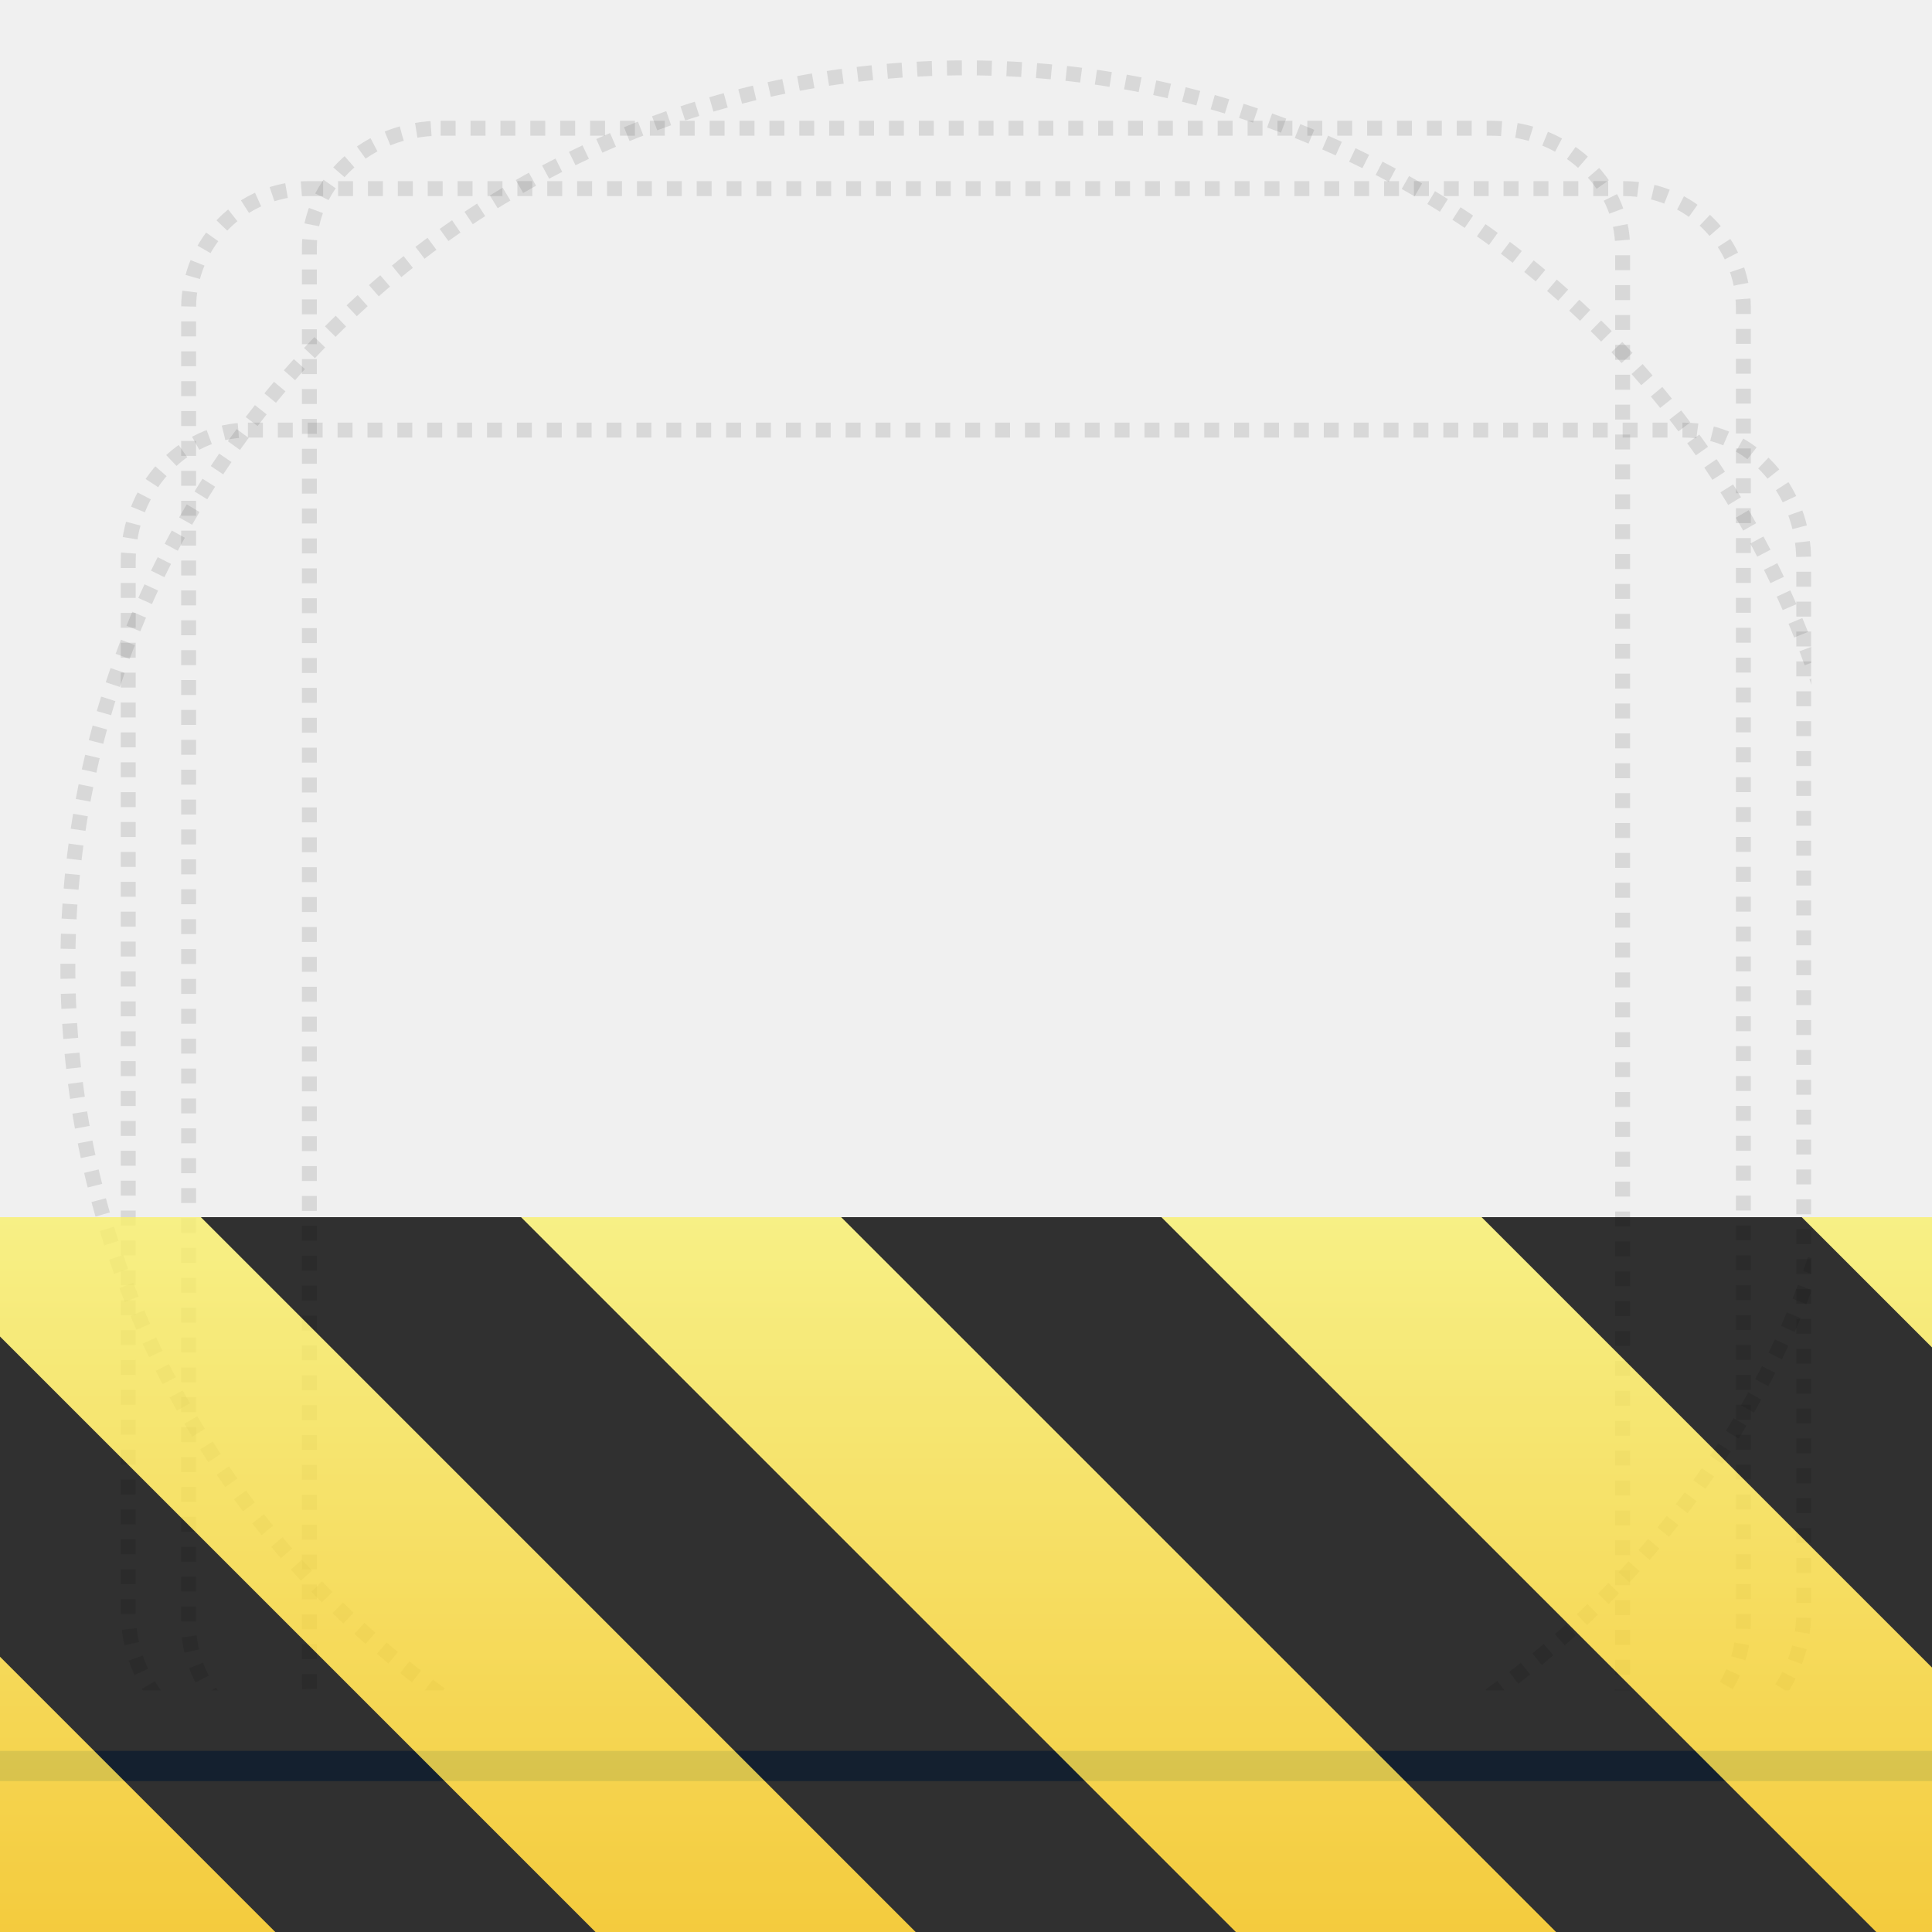
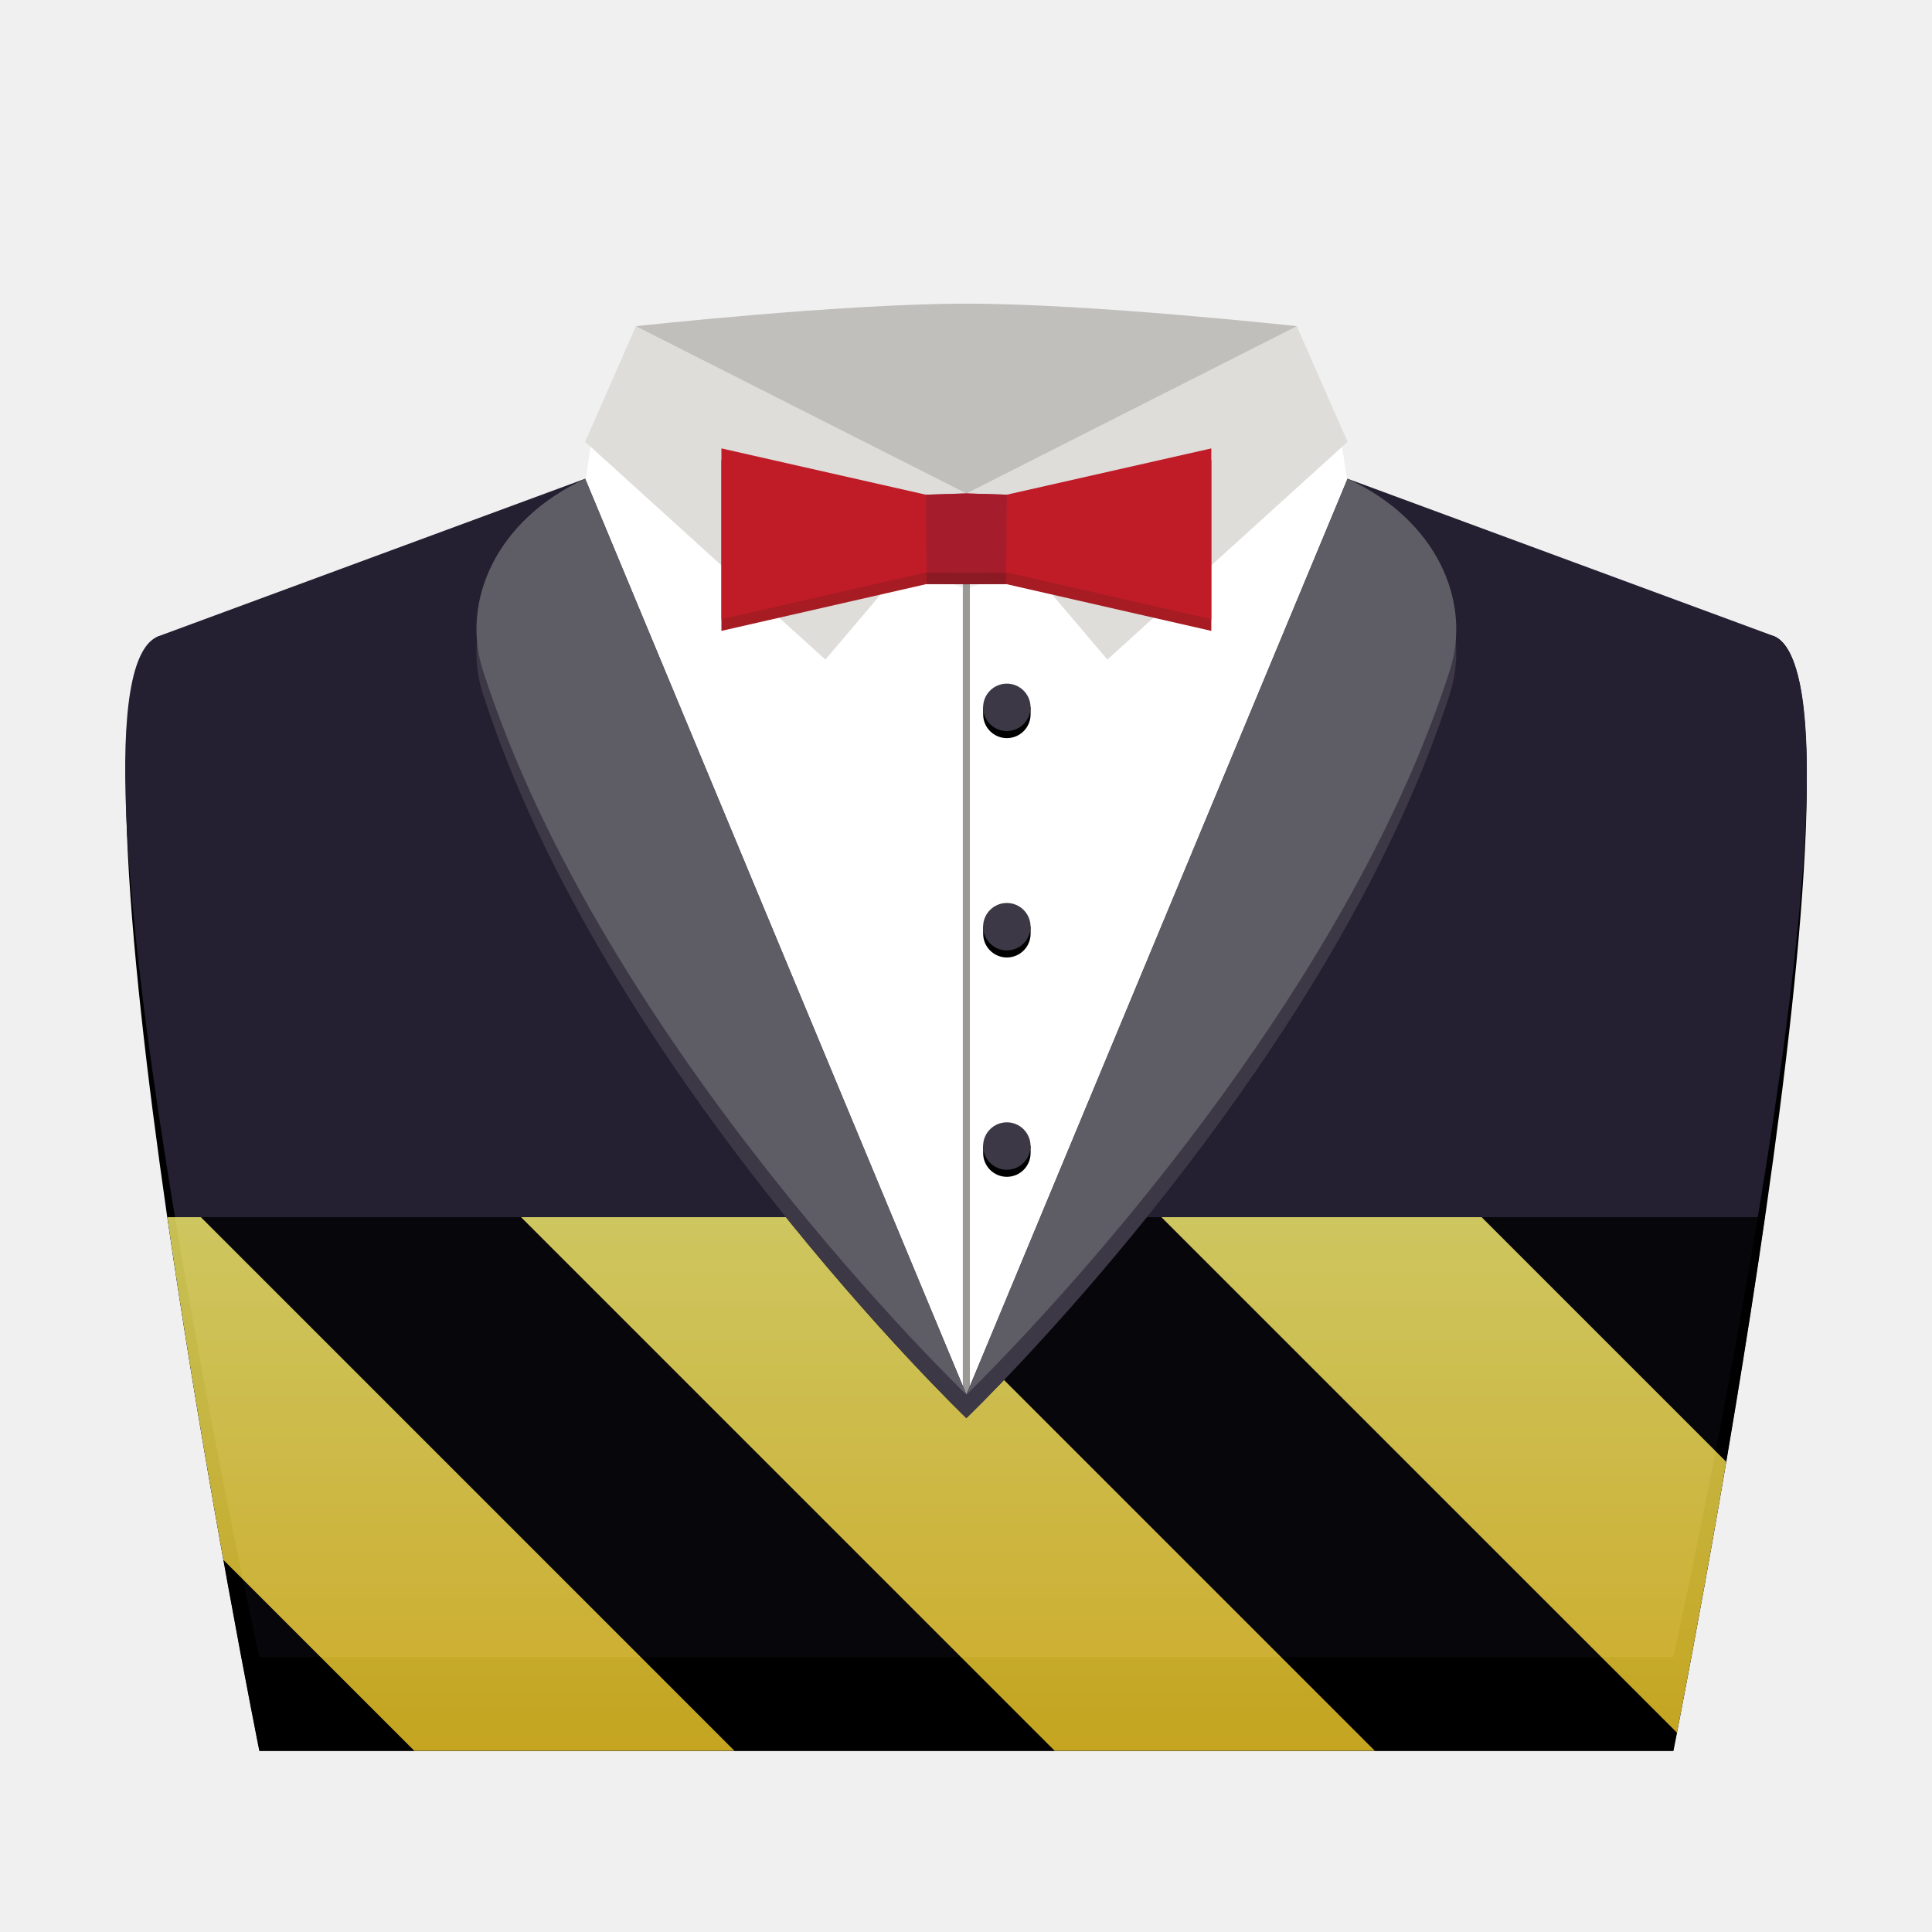
- <svg xmlns="http://www.w3.org/2000/svg" xmlns:xlink="http://www.w3.org/1999/xlink" width="128px" height="128px" viewBox="0 0 128 128" version="1.1">
-   <defs>
-     <filter id="alpha" filterUnits="objectBoundingBox" x="0%" y="0%" width="100%" height="100%">
-       <feColorMatrix type="matrix" in="SourceGraphic" values="0 0 0 0 1 0 0 0 0 1 0 0 0 0 1 0 0 0 1 0" />
+ <svg xmlns="http://www.w3.org/2000/svg" xmlns:xlink="http://www.w3.org/1999/xlink" width="128px" height="128px" viewBox="0 0 128 128" version="1.1" id="svg5276">
+   <defs id="defs5259">
+     <filter id="alpha" filterUnits="objectBoundingBox" x="0" y="0" width="1" height="1">
+       <feColorMatrix type="matrix" in="SourceGraphic" values="0 0 0 0 1 0 0 0 0 1 0 0 0 0 1 0 0 0 1 0" id="feColorMatrix5115" />
    </filter>
    <mask id="mask0">
-       <g filter="url(#alpha)">
-         <rect x="0" y="0" width="128" height="128" style="fill:rgb(0%,0%,0%);fill-opacity:0.1;stroke:none;" />
+       <g filter="url(#alpha)" id="g5120">
+         <rect x="0" y="0" width="128" height="128" style="fill:rgb(0%,0%,0%);fill-opacity:0.1;stroke:none;" id="rect5118" />
      </g>
    </mask>
    <clipPath id="clip1">
-       <rect x="0" y="0" width="192" height="152" />
+       <rect x="0" y="0" width="192" height="152" id="rect5123" />
    </clipPath>
    <g id="surface10726" clip-path="url(#clip1)">
-       <path style="fill:none;stroke-width:0.99;stroke-linecap:butt;stroke-linejoin:miter;stroke:rgb(0%,0%,0%);stroke-opacity:1;stroke-dasharray:0.99,0.99;stroke-miterlimit:4;" d="M 123.504 236 C 123.504 268.863 96.863 295.504 64 295.504 C 31.137 295.504 4.496 268.863 4.496 236 C 4.496 203.137 31.137 176.496 64 176.496 C 96.863 176.496 123.504 203.137 123.504 236 Z M 123.504 236 " transform="matrix(1,0,0,1,8,-156)" />
+       <path style="fill:none;stroke-width:0.99;stroke-linecap:butt;stroke-linejoin:miter;stroke:rgb(0%,0%,0%);stroke-opacity:1;stroke-dasharray:0.99,0.99;stroke-miterlimit:4;" d="M 123.504 236 C 123.504 268.863 96.863 295.504 64 295.504 C 31.137 295.504 4.496 268.863 4.496 236 C 4.496 203.137 31.137 176.496 64 176.496 C 96.863 176.496 123.504 203.137 123.504 236 Z M 123.504 236 " transform="matrix(1,0,0,1,8,-156)" id="path5126" />
    </g>
    <mask id="mask1">
-       <g filter="url(#alpha)">
-         <rect x="0" y="0" width="128" height="128" style="fill:rgb(0%,0%,0%);fill-opacity:0.1;stroke:none;" />
+       <g filter="url(#alpha)" id="g5131">
+         <rect x="0" y="0" width="128" height="128" style="fill:rgb(0%,0%,0%);fill-opacity:0.1;stroke:none;" id="rect5129" />
      </g>
    </mask>
    <clipPath id="clip2">
-       <rect x="0" y="0" width="192" height="152" />
+       <rect x="0" y="0" width="192" height="152" id="rect5134" />
    </clipPath>
    <g id="surface10729" clip-path="url(#clip2)">
-       <path style="fill:none;stroke-width:0.99;stroke-linecap:butt;stroke-linejoin:miter;stroke:rgb(0%,0%,0%);stroke-opacity:1;stroke-dasharray:0.99,0.99;stroke-miterlimit:4;" d="M 29.195 180.496 L 98.805 180.496 C 103.609 180.496 107.504 184.047 107.504 188.426 L 107.504 283.574 C 107.504 287.953 103.609 291.504 98.805 291.504 L 29.195 291.504 C 24.391 291.504 20.496 287.953 20.496 283.574 L 20.496 188.426 C 20.496 184.047 24.391 180.496 29.195 180.496 Z M 29.195 180.496 " transform="matrix(1,0,0,1,8,-156)" />
+       <path style="fill:none;stroke-width:0.99;stroke-linecap:butt;stroke-linejoin:miter;stroke:rgb(0%,0%,0%);stroke-opacity:1;stroke-dasharray:0.99,0.99;stroke-miterlimit:4;" d="M 29.195 180.496 L 98.805 180.496 C 103.609 180.496 107.504 184.047 107.504 188.426 L 107.504 283.574 C 107.504 287.953 103.609 291.504 98.805 291.504 L 29.195 291.504 C 24.391 291.504 20.496 287.953 20.496 283.574 L 20.496 188.426 C 20.496 184.047 24.391 180.496 29.195 180.496 Z M 29.195 180.496 " transform="matrix(1,0,0,1,8,-156)" id="path5137" />
    </g>
    <mask id="mask2">
-       <g filter="url(#alpha)">
-         <rect x="0" y="0" width="128" height="128" style="fill:rgb(0%,0%,0%);fill-opacity:0.1;stroke:none;" />
+       <g filter="url(#alpha)" id="g5142">
+         <rect x="0" y="0" width="128" height="128" style="fill:rgb(0%,0%,0%);fill-opacity:0.1;stroke:none;" id="rect5140" />
      </g>
    </mask>
    <clipPath id="clip3">
-       <rect x="0" y="0" width="192" height="152" />
+       <rect x="0" y="0" width="192" height="152" id="rect5145" />
    </clipPath>
    <g id="surface10732" clip-path="url(#clip3)">
-       <path style="fill:none;stroke-width:0.99;stroke-linecap:butt;stroke-linejoin:miter;stroke:rgb(0%,0%,0%);stroke-opacity:1;stroke-dasharray:0.99,0.99;stroke-miterlimit:4;" d="M 20.418 184.496 L 107.582 184.496 C 111.957 184.496 115.504 188.043 115.504 192.418 L 115.504 279.582 C 115.504 283.957 111.957 287.504 107.582 287.504 L 20.418 287.504 C 16.043 287.504 12.496 283.957 12.496 279.582 L 12.496 192.418 C 12.496 188.043 16.043 184.496 20.418 184.496 Z M 20.418 184.496 " transform="matrix(1,0,0,1,8,-156)" />
+       <path style="fill:none;stroke-width:0.99;stroke-linecap:butt;stroke-linejoin:miter;stroke:rgb(0%,0%,0%);stroke-opacity:1;stroke-dasharray:0.99,0.99;stroke-miterlimit:4;" d="M 20.418 184.496 L 107.582 184.496 C 111.957 184.496 115.504 188.043 115.504 192.418 L 115.504 279.582 C 115.504 283.957 111.957 287.504 107.582 287.504 L 20.418 287.504 C 16.043 287.504 12.496 283.957 12.496 279.582 L 12.496 192.418 C 12.496 188.043 16.043 184.496 20.418 184.496 Z M 20.418 184.496 " transform="matrix(1,0,0,1,8,-156)" id="path5148" />
    </g>
    <mask id="mask3">
-       <g filter="url(#alpha)">
-         <rect x="0" y="0" width="128" height="128" style="fill:rgb(0%,0%,0%);fill-opacity:0.1;stroke:none;" />
+       <g filter="url(#alpha)" id="g5153">
+         <rect x="0" y="0" width="128" height="128" style="fill:rgb(0%,0%,0%);fill-opacity:0.1;stroke:none;" id="rect5151" />
      </g>
    </mask>
    <clipPath id="clip4">
-       <rect x="0" y="0" width="192" height="152" />
+       <rect x="0" y="0" width="192" height="152" id="rect5156" />
    </clipPath>
    <g id="surface10735" clip-path="url(#clip4)">
-       <path style="fill:none;stroke-width:0.99;stroke-linecap:butt;stroke-linejoin:miter;stroke:rgb(0%,0%,0%);stroke-opacity:1;stroke-dasharray:0.99,0.99;stroke-miterlimit:4;" d="M 16.426 200.496 L 111.574 200.496 C 115.953 200.496 119.504 204.391 119.504 209.195 L 119.504 278.805 C 119.504 283.609 115.953 287.504 111.574 287.504 L 16.426 287.504 C 12.047 287.504 8.496 283.609 8.496 278.805 L 8.496 209.195 C 8.496 204.391 12.047 200.496 16.426 200.496 Z M 16.426 200.496 " transform="matrix(1,0,0,1,8,-156)" />
+       <path style="fill:none;stroke-width:0.99;stroke-linecap:butt;stroke-linejoin:miter;stroke:rgb(0%,0%,0%);stroke-opacity:1;stroke-dasharray:0.99,0.99;stroke-miterlimit:4;" d="M 16.426 200.496 L 111.574 200.496 C 115.953 200.496 119.504 204.391 119.504 209.195 L 119.504 278.805 C 119.504 283.609 115.953 287.504 111.574 287.504 L 16.426 287.504 C 12.047 287.504 8.496 283.609 8.496 278.805 L 8.496 209.195 C 8.496 204.391 12.047 200.496 16.426 200.496 Z M 16.426 200.496 " transform="matrix(1,0,0,1,8,-156)" id="path5159" />
    </g>
    <mask id="mask5">
-       <g filter="url(#alpha)">
-         <rect x="0" y="0" width="128" height="128" style="fill:rgb(0%,0%,0%);fill-opacity:0.1;stroke:none;" />
+       <g filter="url(#alpha)" id="g5164">
+         <rect x="0" y="0" width="128" height="128" style="fill:rgb(0%,0%,0%);fill-opacity:0.1;stroke:none;" id="rect5162" />
      </g>
    </mask>
    <clipPath id="clip7">
-       <rect x="0" y="0" width="192" height="152" />
+       <rect x="0" y="0" width="192" height="152" id="rect5167" />
    </clipPath>
-     <g id="surface10726" clip-path="url(#clip7)">
-       <path style="fill:none;stroke-width:0.99;stroke-linecap:butt;stroke-linejoin:miter;stroke:rgb(0%,0%,0%);stroke-opacity:1;stroke-dasharray:0.99,0.99;stroke-miterlimit:4;" d="M 123.504 236 C 123.504 268.863 96.863 295.504 64 295.504 C 31.137 295.504 4.496 268.863 4.496 236 C 4.496 203.137 31.137 176.496 64 176.496 C 96.863 176.496 123.504 203.137 123.504 236 Z M 123.504 236 " transform="matrix(1,0,0,1,8,-156)" />
+     <g id="g5172" clip-path="url(#clip7)">
+       <path style="fill:none;stroke-width:0.99;stroke-linecap:butt;stroke-linejoin:miter;stroke:rgb(0%,0%,0%);stroke-opacity:1;stroke-dasharray:0.99,0.99;stroke-miterlimit:4;" d="M 123.504 236 C 123.504 268.863 96.863 295.504 64 295.504 C 31.137 295.504 4.496 268.863 4.496 236 C 4.496 203.137 31.137 176.496 64 176.496 C 96.863 176.496 123.504 203.137 123.504 236 Z M 123.504 236 " transform="matrix(1,0,0,1,8,-156)" id="path5170" />
    </g>
    <mask id="mask6">
-       <g filter="url(#alpha)">
-         <rect x="0" y="0" width="128" height="128" style="fill:rgb(0%,0%,0%);fill-opacity:0.1;stroke:none;" />
+       <g filter="url(#alpha)" id="g5176">
+         <rect x="0" y="0" width="128" height="128" style="fill:rgb(0%,0%,0%);fill-opacity:0.1;stroke:none;" id="rect5174" />
      </g>
    </mask>
    <clipPath id="clip8">
-       <rect x="0" y="0" width="192" height="152" />
+       <rect x="0" y="0" width="192" height="152" id="rect5179" />
    </clipPath>
-     <g id="surface10729" clip-path="url(#clip8)">
-       <path style="fill:none;stroke-width:0.99;stroke-linecap:butt;stroke-linejoin:miter;stroke:rgb(0%,0%,0%);stroke-opacity:1;stroke-dasharray:0.99,0.99;stroke-miterlimit:4;" d="M 29.195 180.496 L 98.805 180.496 C 103.609 180.496 107.504 184.047 107.504 188.426 L 107.504 283.574 C 107.504 287.953 103.609 291.504 98.805 291.504 L 29.195 291.504 C 24.391 291.504 20.496 287.953 20.496 283.574 L 20.496 188.426 C 20.496 184.047 24.391 180.496 29.195 180.496 Z M 29.195 180.496 " transform="matrix(1,0,0,1,8,-156)" />
+     <g id="g5184" clip-path="url(#clip8)">
+       <path style="fill:none;stroke-width:0.99;stroke-linecap:butt;stroke-linejoin:miter;stroke:rgb(0%,0%,0%);stroke-opacity:1;stroke-dasharray:0.99,0.99;stroke-miterlimit:4;" d="M 29.195 180.496 L 98.805 180.496 C 103.609 180.496 107.504 184.047 107.504 188.426 L 107.504 283.574 C 107.504 287.953 103.609 291.504 98.805 291.504 L 29.195 291.504 C 24.391 291.504 20.496 287.953 20.496 283.574 L 20.496 188.426 C 20.496 184.047 24.391 180.496 29.195 180.496 Z M 29.195 180.496 " transform="matrix(1,0,0,1,8,-156)" id="path5182" />
    </g>
    <mask id="mask7">
-       <g filter="url(#alpha)">
-         <rect x="0" y="0" width="128" height="128" style="fill:rgb(0%,0%,0%);fill-opacity:0.1;stroke:none;" />
+       <g filter="url(#alpha)" id="g5188">
+         <rect x="0" y="0" width="128" height="128" style="fill:rgb(0%,0%,0%);fill-opacity:0.1;stroke:none;" id="rect5186" />
      </g>
    </mask>
    <clipPath id="clip9">
-       <rect x="0" y="0" width="192" height="152" />
+       <rect x="0" y="0" width="192" height="152" id="rect5191" />
    </clipPath>
-     <g id="surface10732" clip-path="url(#clip9)">
-       <path style="fill:none;stroke-width:0.99;stroke-linecap:butt;stroke-linejoin:miter;stroke:rgb(0%,0%,0%);stroke-opacity:1;stroke-dasharray:0.99,0.99;stroke-miterlimit:4;" d="M 20.418 184.496 L 107.582 184.496 C 111.957 184.496 115.504 188.043 115.504 192.418 L 115.504 279.582 C 115.504 283.957 111.957 287.504 107.582 287.504 L 20.418 287.504 C 16.043 287.504 12.496 283.957 12.496 279.582 L 12.496 192.418 C 12.496 188.043 16.043 184.496 20.418 184.496 Z M 20.418 184.496 " transform="matrix(1,0,0,1,8,-156)" />
+     <g id="g5196" clip-path="url(#clip9)">
+       <path style="fill:none;stroke-width:0.99;stroke-linecap:butt;stroke-linejoin:miter;stroke:rgb(0%,0%,0%);stroke-opacity:1;stroke-dasharray:0.99,0.99;stroke-miterlimit:4;" d="M 20.418 184.496 L 107.582 184.496 C 111.957 184.496 115.504 188.043 115.504 192.418 L 115.504 279.582 C 115.504 283.957 111.957 287.504 107.582 287.504 L 20.418 287.504 C 16.043 287.504 12.496 283.957 12.496 279.582 L 12.496 192.418 C 12.496 188.043 16.043 184.496 20.418 184.496 Z M 20.418 184.496 " transform="matrix(1,0,0,1,8,-156)" id="path5194" />
    </g>
    <mask id="mask8">
-       <g filter="url(#alpha)">
-         <rect x="0" y="0" width="128" height="128" style="fill:rgb(0%,0%,0%);fill-opacity:0.1;stroke:none;" />
+       <g filter="url(#alpha)" id="g5200">
+         <rect x="0" y="0" width="128" height="128" style="fill:rgb(0%,0%,0%);fill-opacity:0.1;stroke:none;" id="rect5198" />
      </g>
    </mask>
    <clipPath id="clip10">
-       <rect x="0" y="0" width="192" height="152" />
+       <rect x="0" y="0" width="192" height="152" id="rect5203" />
    </clipPath>
-     <g id="surface10735" clip-path="url(#clip10)">
-       <path style="fill:none;stroke-width:0.99;stroke-linecap:butt;stroke-linejoin:miter;stroke:rgb(0%,0%,0%);stroke-opacity:1;stroke-dasharray:0.99,0.99;stroke-miterlimit:4;" d="M 16.426 200.496 L 111.574 200.496 C 115.953 200.496 119.504 204.391 119.504 209.195 L 119.504 278.805 C 119.504 283.609 115.953 287.504 111.574 287.504 L 16.426 287.504 C 12.047 287.504 8.496 283.609 8.496 278.805 L 8.496 209.195 C 8.496 204.391 12.047 200.496 16.426 200.496 Z M 16.426 200.496 " transform="matrix(1,0,0,1,8,-156)" />
+     <g id="g5208" clip-path="url(#clip10)">
+       <path style="fill:none;stroke-width:0.99;stroke-linecap:butt;stroke-linejoin:miter;stroke:rgb(0%,0%,0%);stroke-opacity:1;stroke-dasharray:0.99,0.99;stroke-miterlimit:4;" d="M 16.426 200.496 L 111.574 200.496 C 115.953 200.496 119.504 204.391 119.504 209.195 L 119.504 278.805 C 119.504 283.609 115.953 287.504 111.574 287.504 L 16.426 287.504 C 12.047 287.504 8.496 283.609 8.496 278.805 L 8.496 209.195 C 8.496 204.391 12.047 200.496 16.426 200.496 Z M 16.426 200.496 " transform="matrix(1,0,0,1,8,-156)" id="path5206" />
    </g>
    <clipPath id="clip6">
-       <rect x="0" y="0" width="128" height="128" />
+       <rect x="0" y="0" width="128" height="128" id="rect5210" />
    </clipPath>
    <g id="surface10750" clip-path="url(#clip6)">
-       <rect x="0" y="0" width="128" height="128" style="fill:rgb(94.118%,94.118%,94.118%);fill-opacity:1;stroke:none;" />
-       <use xlink:href="#surface10726" transform="matrix(1,0,0,1,-8,-16)" mask="url(#mask5)" />
-       <use xlink:href="#surface10729" transform="matrix(1,0,0,1,-8,-16)" mask="url(#mask6)" />
-       <use xlink:href="#surface10732" transform="matrix(1,0,0,1,-8,-16)" mask="url(#mask7)" />
-       <use xlink:href="#surface10735" transform="matrix(1,0,0,1,-8,-16)" mask="url(#mask8)" />
-       <path style="fill:none;stroke-width:2;stroke-linecap:butt;stroke-linejoin:miter;stroke:rgb(38.431%,62.745%,91.765%);stroke-opacity:1;stroke-miterlimit:4;" d="M 0 289 L 128 289 " transform="matrix(1,0,0,1,0,-172)" />
+       <rect x="0" y="0" width="128" height="128" style="fill:rgb(94.118%,94.118%,94.118%);fill-opacity:1;stroke:none;" id="rect5213" />
+       <use xlink:href="#surface10726" transform="matrix(1,0,0,1,-8,-16)" mask="url(#mask5)" id="use5215" />
+       <use xlink:href="#surface10729" transform="matrix(1,0,0,1,-8,-16)" mask="url(#mask6)" id="use5217" />
+       <use xlink:href="#surface10732" transform="matrix(1,0,0,1,-8,-16)" mask="url(#mask7)" id="use5219" />
+       <use xlink:href="#surface10735" transform="matrix(1,0,0,1,-8,-16)" mask="url(#mask8)" id="use5221" />
+       <path style="fill:none;stroke-width:2;stroke-linecap:butt;stroke-linejoin:miter;stroke:rgb(38.431%,62.745%,91.765%);stroke-opacity:1;stroke-miterlimit:4;" d="M 0 289 L 128 289 " transform="matrix(1,0,0,1,0,-172)" id="path5223" />
    </g>
    <clipPath id="clip5">
-       <rect x="0" y="0" width="128" height="128" />
+       <rect x="0" y="0" width="128" height="128" id="rect5226" />
    </clipPath>
    <g id="surface10753" clip-path="url(#clip5)" filter="url(#alpha)">
-       <use xlink:href="#surface10750" />
+       <use xlink:href="#surface10750" id="use5229" />
    </g>
    <mask id="mask4">
-       <use xlink:href="#surface10753" />
+       <use xlink:href="#surface10753" id="use5232" />
    </mask>
    <mask id="mask9">
-       <g filter="url(#alpha)">
-         <rect x="0" y="0" width="128" height="128" style="fill:rgb(0%,0%,0%);fill-opacity:0.8;stroke:none;" />
+       <g filter="url(#alpha)" id="g5237">
+         <rect x="0" y="0" width="128" height="128" style="fill:rgb(0%,0%,0%);fill-opacity:0.8;stroke:none;" id="rect5235" />
      </g>
    </mask>
    <linearGradient id="linear0" gradientUnits="userSpaceOnUse" x1="300" y1="235" x2="428" y2="235" gradientTransform="matrix(0.000000000000000023,0.37,-0.98462,0.00000000000000006,295.385,-30.36)">
-       <stop offset="0" style="stop-color:rgb(97.647%,94.118%,41.961%);stop-opacity:1;" />
-       <stop offset="1" style="stop-color:rgb(96.078%,76.078%,6.667%);stop-opacity:1;" />
+       <stop offset="0" style="stop-color:rgb(97.647%,94.118%,41.961%);stop-opacity:1;" id="stop5240" />
+       <stop offset="1" style="stop-color:rgb(96.078%,76.078%,6.667%);stop-opacity:1;" id="stop5242" />
    </linearGradient>
    <clipPath id="clip12">
-       <rect x="0" y="0" width="128" height="128" />
+       <rect x="0" y="0" width="128" height="128" id="rect5245" />
    </clipPath>
    <g id="surface10747" clip-path="url(#clip12)">
-       <path style=" stroke:none;fill-rule:nonzero;fill:url(#linear0);" d="M 128 80.641 L 128 128 L 0 128 L 0 80.641 Z M 128 80.641 " />
-       <path style=" stroke:none;fill-rule:nonzero;fill:rgb(0%,0%,0%);fill-opacity:1;" d="M 13.309 80.641 L 60.664 128 L 81.879 128 L 34.52 80.641 Z M 55.73 80.641 L 103.094 128 L 124.309 128 L 76.945 80.641 Z M 98.16 80.641 L 128 110.48 L 128 89.27 L 119.371 80.641 Z M 0 88.547 L 0 109.762 L 18.238 128 L 39.453 128 Z M 0 88.547 " />
+       <path style=" stroke:none;fill-rule:nonzero;fill:url(#linear0);" d="M 128 80.641 L 128 128 L 0 128 L 0 80.641 Z M 128 80.641 " id="path5248" />
+       <path style=" stroke:none;fill-rule:nonzero;fill:rgb(0%,0%,0%);fill-opacity:1;" d="M 13.309 80.641 L 60.664 128 L 81.879 128 L 34.52 80.641 Z M 55.73 80.641 L 103.094 128 L 124.309 128 L 76.945 80.641 Z M 98.16 80.641 L 128 110.48 L 128 89.27 L 119.371 80.641 Z M 0 88.547 L 0 109.762 L 18.238 128 L 39.453 128 Z M 0 88.547 " id="path5250" />
    </g>
    <clipPath id="clip11">
-       <rect x="0" y="0" width="128" height="128" />
+       <rect x="0" y="0" width="128" height="128" id="rect5253" />
    </clipPath>
    <g id="surface10752" clip-path="url(#clip11)">
-       <use xlink:href="#surface10747" mask="url(#mask9)" />
+       <use xlink:href="#surface10747" mask="url(#mask9)" id="use5256" />
    </g>
+     <radialGradient xlink:href="#linearGradient20841" id="radialGradient20843" cx="65.503" cy="57.329" fx="65.503" fy="57.329" r="0.15" gradientTransform="matrix(1,0,0,117.7026,0,-6690.43)" gradientUnits="userSpaceOnUse" />
+     <linearGradient id="linearGradient20841">
+       <stop style="stop-color:#c0bfbc;stop-opacity:1;" offset="0" id="stop20837" />
+       <stop style="stop-color:#c0bfbc;stop-opacity:0;" offset="1" id="stop20839" />
+     </linearGradient>
+     <clipPath clipPathUnits="userSpaceOnUse" id="clipPath23838">
+       <path id="path23840" style="fill:#000000;fill-opacity:1;stroke:none;stroke-width:1.447px;stroke-linecap:butt;stroke-linejoin:miter;stroke-opacity:1" d="m 38.768,31.998 -28.25,10.146 c -7.466,3.615 6.664,73.859 6.664,73.859 h 93.686 c 0,0 14.13,-70.797 6.664,-73.859 L 89.279,31.998 77.906,59.9 89.279,33.273 c 5.979,2.771 8.22,8.184 6.783,12.67 -6.971,21.769 -26.177,42.11 -30.953,46.936 -0.697,0.704 -1.084,1.076 -1.084,1.076 0,0 -24.052,-23.068 -32.039,-48.012 -1.436,-4.486 0.803,-9.899 6.781,-12.67 L 50.143,59.9 Z" />
+     </clipPath>
  </defs>
  <g id="surface10672">
-     <rect x="0" y="0" width="128" height="128" style="fill:rgb(94.118%,94.118%,94.118%);fill-opacity:1;stroke:none;" />
-     <use xlink:href="#surface10726" transform="matrix(1,0,0,1,-8,-16)" mask="url(#mask0)" />
-     <use xlink:href="#surface10729" transform="matrix(1,0,0,1,-8,-16)" mask="url(#mask1)" />
-     <use xlink:href="#surface10732" transform="matrix(1,0,0,1,-8,-16)" mask="url(#mask2)" />
-     <use xlink:href="#surface10735" transform="matrix(1,0,0,1,-8,-16)" mask="url(#mask3)" />
-     <path style="fill:none;stroke-width:2;stroke-linecap:butt;stroke-linejoin:miter;stroke:rgb(38.431%,62.745%,91.765%);stroke-opacity:1;stroke-miterlimit:4;" d="M 0 289 L 128 289 " transform="matrix(1,0,0,1,0,-172)" />
-     <use xlink:href="#surface10752" mask="url(#mask4)" />
+     <g id="g2910" transform="matrix(1.555808,0,0,1.555808,-37.88608,-24.02804)">
+       <path id="path3318" style="fill:#000000;fill-opacity:1;stroke:none;stroke-width:0.93px;stroke-linecap:butt;stroke-linejoin:miter;stroke-opacity:1" d="m 49.27,39.83 -18.158,2.703 c -4.799,2.323 4.283,47.473 4.283,47.473 h 60.217 c 0,0 9.082,-45.504 4.283,-47.473 L 81.736,39.83 65.504,78.834 Z" />
+       <path id="path404-7" style="fill:#ffffff;fill-opacity:1;stroke:none;stroke-width:0.99px;stroke-linecap:butt;stroke-linejoin:miter;stroke-opacity:1" d="m 49.502,34.469 -0.232,1.542 16.234,44.178 16.232,-44.178 -0.232,-1.542 -16,6.066 z" />
+       <path style="fill:url(#radialGradient20843);fill-opacity:1;stroke:#9a9996;stroke-width:0.3;stroke-linecap:round;stroke-linejoin:miter;stroke-dasharray:none;stroke-opacity:1" d="m 65.503,39.824 v 35.011 0" id="path2915" />
+       <path id="path404-7-3-5" style="fill:#c0bfbc;fill-opacity:1;stroke:none;stroke-width:0.93px;stroke-linecap:butt;stroke-linejoin:miter;stroke-opacity:1" d="m 65.504,28.375 c -5.346,0 -14.072,0.959 -14.072,0.959 l 14.072,10.49 14.07,-10.49 c 0,0 -8.724,-0.959 -14.07,-0.959 z" />
+       <path id="path404-7-3" style="fill:#deddda;fill-opacity:1;stroke:none;stroke-width:0.93px;stroke-linecap:butt;stroke-linejoin:miter;stroke-opacity:1" d="m 51.432,29.334 -2.162,4.924 10.229,9.275 6.006,-7.076 z m 14.072,7.123 6.004,7.076 10.229,-9.275 -2.162,-4.924 z" />
+       <path id="path404-3" style="fill:#241f31;fill-opacity:1;stroke:none;stroke-width:0.93px;stroke-linecap:butt;stroke-linejoin:miter;stroke-opacity:1" d="m 49.27,35.83 -18.158,6.703 c -4.875,1.8 4.283,43.473 4.283,43.473 h 60.217 c 0,0 9.082,-41.149 4.283,-43.473 L 81.736,35.83 65.504,74.834 Z" />
+       <path id="path3424" style="fill:#3d3846;fill-opacity:1;stroke:none;stroke-width:0.93px;stroke-linecap:butt;stroke-linejoin:miter;stroke-opacity:1" d="m 49.27,36.83 c -3.843,1.781 -5.283,5.261 -4.359,8.145 5.134,16.032 20.594,30.859 20.594,30.859 0,0 0.25,-0.239 0.697,-0.691 3.07,-3.101 15.414,-16.176 19.895,-30.168 0.923,-2.883 -0.517,-6.363 -4.359,-8.145 L 65.504,74.834 Z" class="UnoptimicedTransforms" />
+       <path id="path404" style="fill:#5e5c64;fill-opacity:1;stroke:none;stroke-width:0.93px;stroke-linecap:butt;stroke-linejoin:miter;stroke-opacity:1" d="m 49.27,35.83 c -3.843,1.781 -5.283,5.261 -4.359,8.145 5.134,16.032 20.594,30.859 20.594,30.859 z m 16.234,39.004 c 0,0 0.25,-0.239 0.697,-0.691 3.07,-3.101 15.414,-16.176 19.895,-30.168 0.923,-2.883 -0.517,-6.363 -4.359,-8.145 z" />
+       <g id="g3417" transform="translate(0,0.499938)">
+         <path id="path3413" style="fill:#a61c22;fill-opacity:1;stroke:none;stroke-width:0.93px;stroke-linecap:butt;stroke-linejoin:miter;stroke-opacity:1" d="m 55.072,34.539 v 7.271 l 8.736,-1.994 1.695,0.008 1.693,-0.008 8.738,1.994 v -7.271 l -8.709,1.971 -1.723,-0.053 -1.725,0.053 z" />
+         <path id="path3415" style="fill:#8c1a24;fill-opacity:1;stroke:none;stroke-width:1px;stroke-linecap:butt;stroke-linejoin:miter;stroke-opacity:1" d="m 65.504,36.457 -1.725,0.053 0.029,3.307 1.695,0.008 1.693,-0.008 0.029,-3.307 z" />
+       </g>
+       <g id="g3353">
+         <path id="path404-7-5" style="fill:#c01c28;fill-opacity:1;stroke:none;stroke-width:0.93px;stroke-linecap:butt;stroke-linejoin:miter;stroke-opacity:1" d="m 55.072,34.539 v 7.271 l 8.736,-1.994 1.695,0.008 1.693,-0.008 8.738,1.994 v -7.271 l -8.709,1.971 -1.723,-0.053 -1.725,0.053 z" />
+         <path id="path2811" style="fill:#a51d2d;fill-opacity:1;stroke:none;stroke-width:1px;stroke-linecap:butt;stroke-linejoin:miter;stroke-opacity:1" d="m 65.504,36.457 -1.725,0.053 0.029,3.307 1.695,0.008 1.693,-0.008 0.029,-3.307 z" />
+       </g>
+       <g id="g4194" transform="matrix(1.502938,0,0,1.502938,-33.30235,-23.57671)" style="stroke-width:1;stroke-dasharray:none">
+         <path id="circle3419" style="stroke-width:1;stroke-linecap:round;stroke-linejoin:round;stroke-dasharray:none;paint-order:markers fill stroke" d="m 67.561,46.205 c 2.42e-4,0.371 -0.301,0.672 -0.672,0.672 -0.371,0 -0.672,-0.301 -0.672,-0.672 -3.7e-5,-0.064 -4.27e-4,-0.2 -4.27e-4,-0.2 0.194,-0.221 0.334,-0.472 0.673,-0.472 0.36,0 0.436,0.177 0.672,0.472 0,0 4.15e-4,0.179 4.28e-4,0.2 z" />
+         <circle style="fill:#3d3846;fill-opacity:1;stroke:none;stroke-width:1;stroke-linecap:round;stroke-linejoin:round;stroke-dasharray:none;stroke-opacity:1;paint-order:markers fill stroke" id="path2969" cx="66.888" cy="46.005" r="0.672" />
+       </g>
+       <g id="g4194-1" transform="matrix(1.502938,0,0,1.502938,-33.30192,-14.2361)" style="stroke-width:1;stroke-dasharray:none">
+         <path id="circle3419-8" style="stroke-width:1;stroke-linecap:round;stroke-linejoin:round;stroke-dasharray:none;paint-order:markers fill stroke" d="m 67.561,46.205 c 2.42e-4,0.371 -0.301,0.672 -0.672,0.672 -0.371,0 -0.672,-0.301 -0.672,-0.672 -3.7e-5,-0.064 -4.27e-4,-0.2 -4.27e-4,-0.2 0.194,-0.221 0.334,-0.472 0.673,-0.472 0.36,0 0.436,0.177 0.672,0.472 0,0 4.15e-4,0.179 4.28e-4,0.2 z" />
+         <circle style="fill:#3d3846;fill-opacity:1;stroke:none;stroke-width:1;stroke-linecap:round;stroke-linejoin:round;stroke-dasharray:none;stroke-opacity:1;paint-order:markers fill stroke" id="path2969-7" cx="66.888" cy="46.005" r="0.672" />
+       </g>
+       <g id="g4194-2" transform="matrix(1.502938,0,0,1.502938,-33.30235,-4.895498)" style="stroke-width:1;stroke-dasharray:none">
+         <path id="circle3419-3" style="stroke-width:1;stroke-linecap:round;stroke-linejoin:round;stroke-dasharray:none;paint-order:markers fill stroke" d="m 67.561,46.205 c 2.42e-4,0.371 -0.301,0.672 -0.672,0.672 -0.371,0 -0.672,-0.301 -0.672,-0.672 -3.7e-5,-0.064 -4.27e-4,-0.2 -4.27e-4,-0.2 0.194,-0.221 0.334,-0.472 0.673,-0.472 0.36,0 0.436,0.177 0.672,0.472 0,0 4.15e-4,0.179 4.28e-4,0.2 z" />
+         <circle style="fill:#3d3846;fill-opacity:1;stroke:none;stroke-width:1;stroke-linecap:round;stroke-linejoin:round;stroke-dasharray:none;stroke-opacity:1;paint-order:markers fill stroke" id="path2969-75" cx="66.888" cy="46.005" r="0.672" />
+       </g>
+     </g>
+     <use xlink:href="#surface10752" mask="url(#mask4)" id="use5273" clip-path="url(#clipPath23838)" />
  </g>
</svg>
